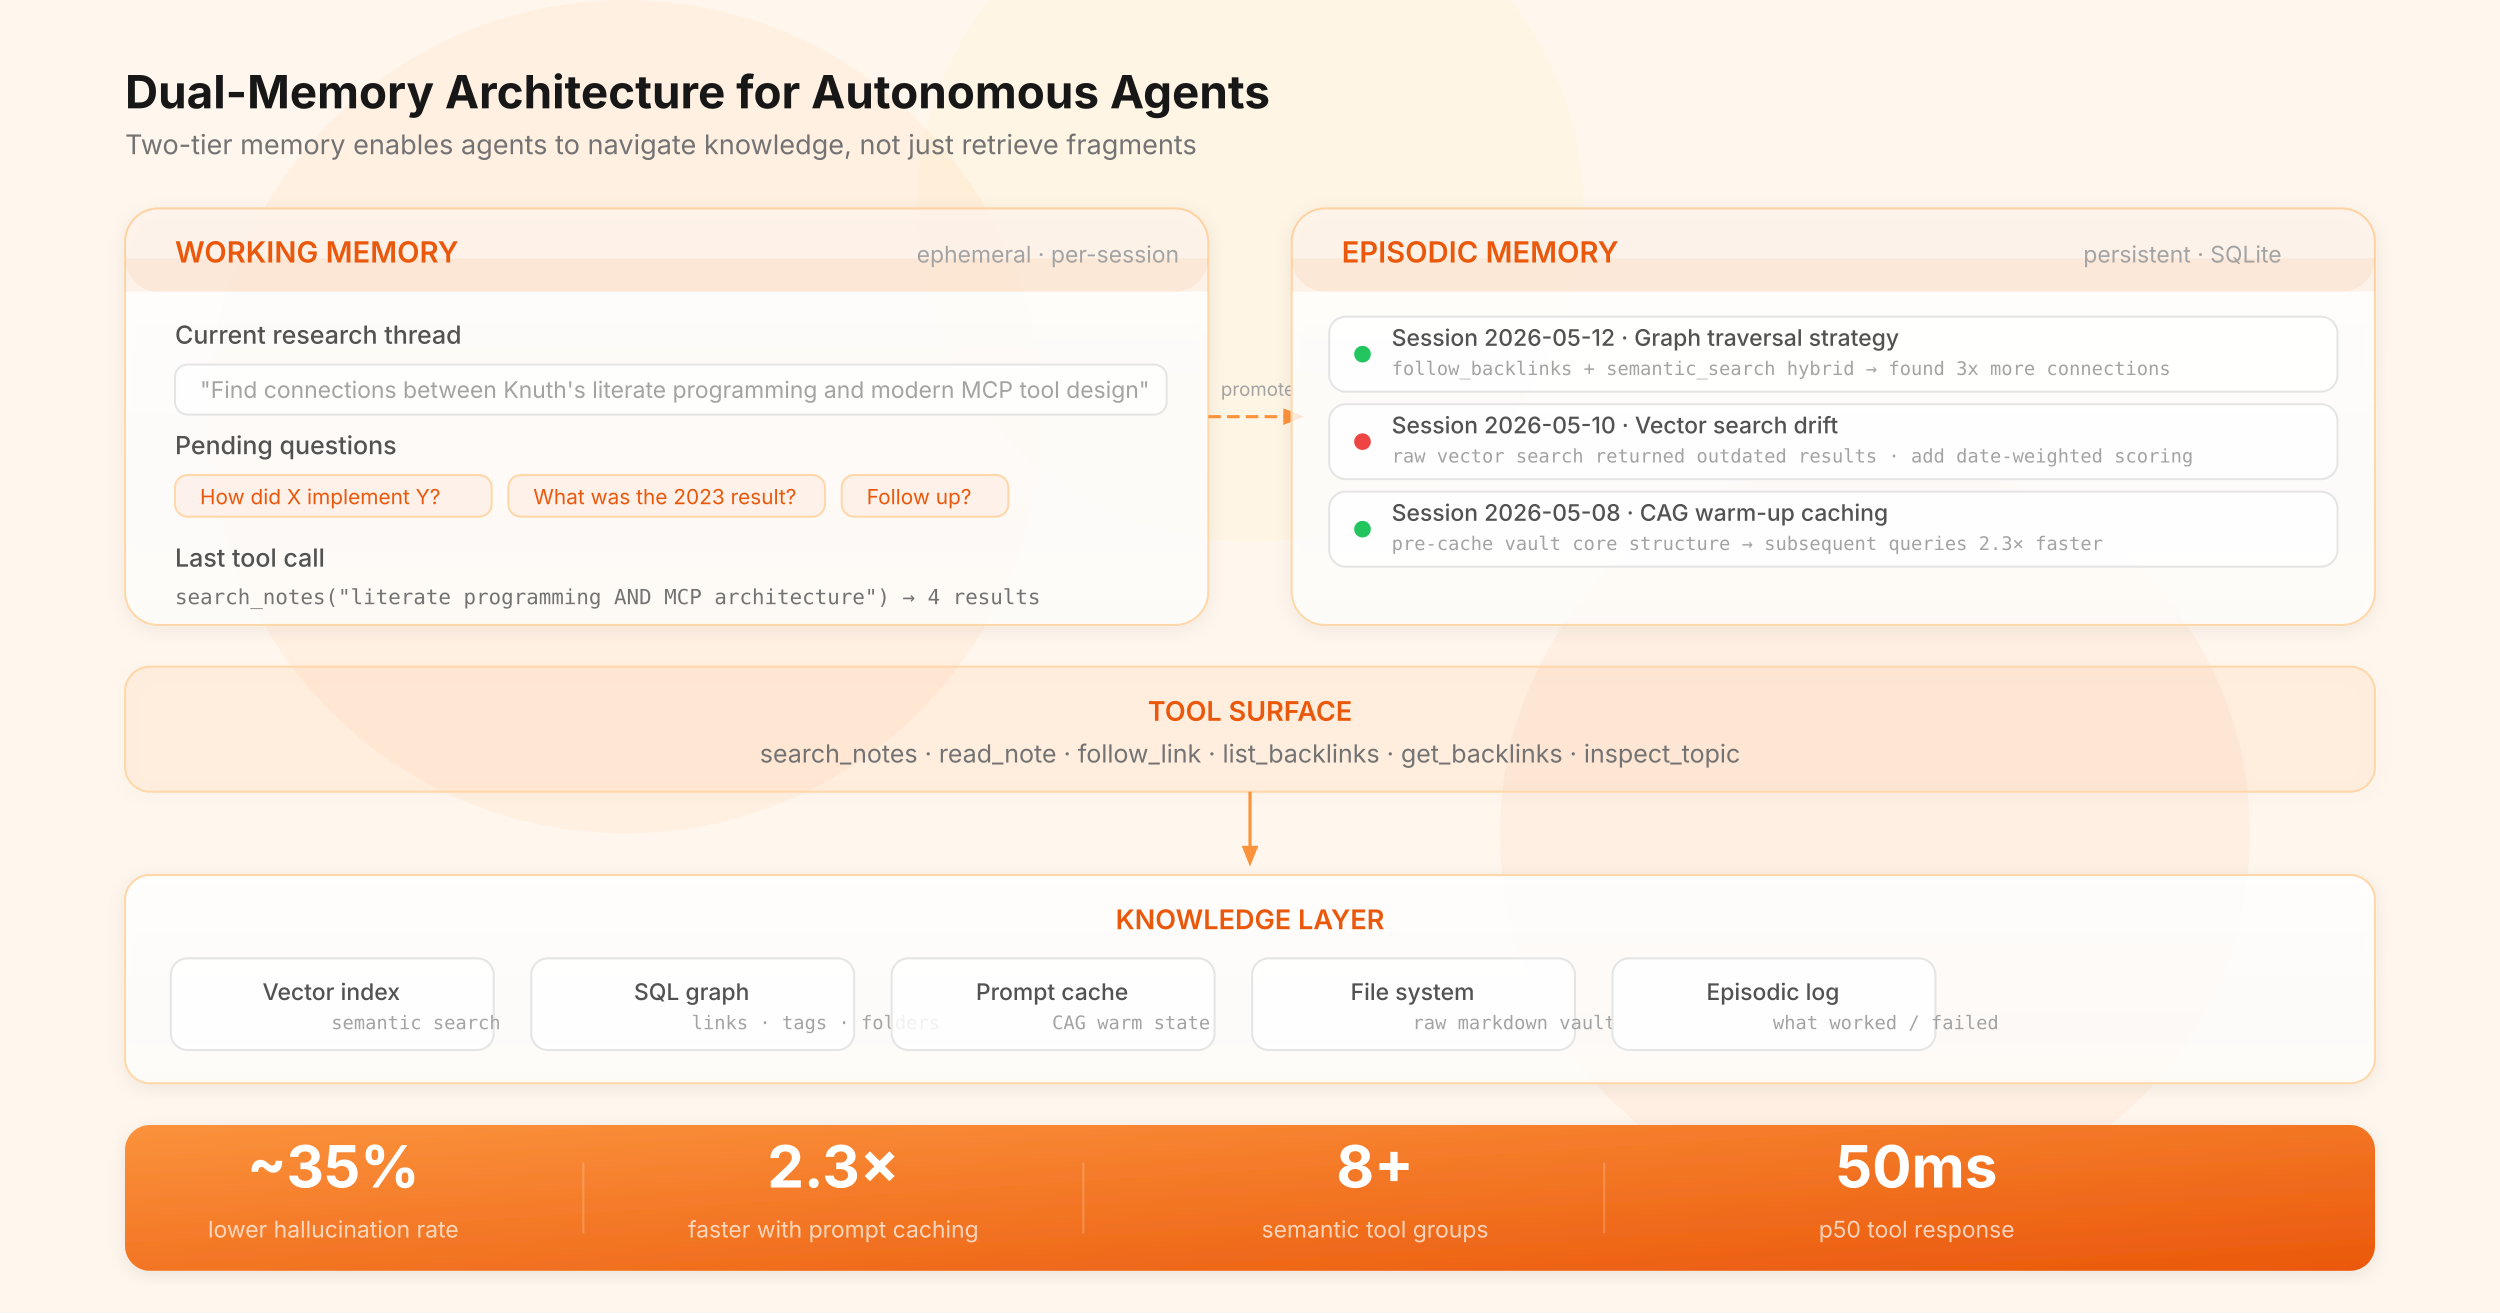
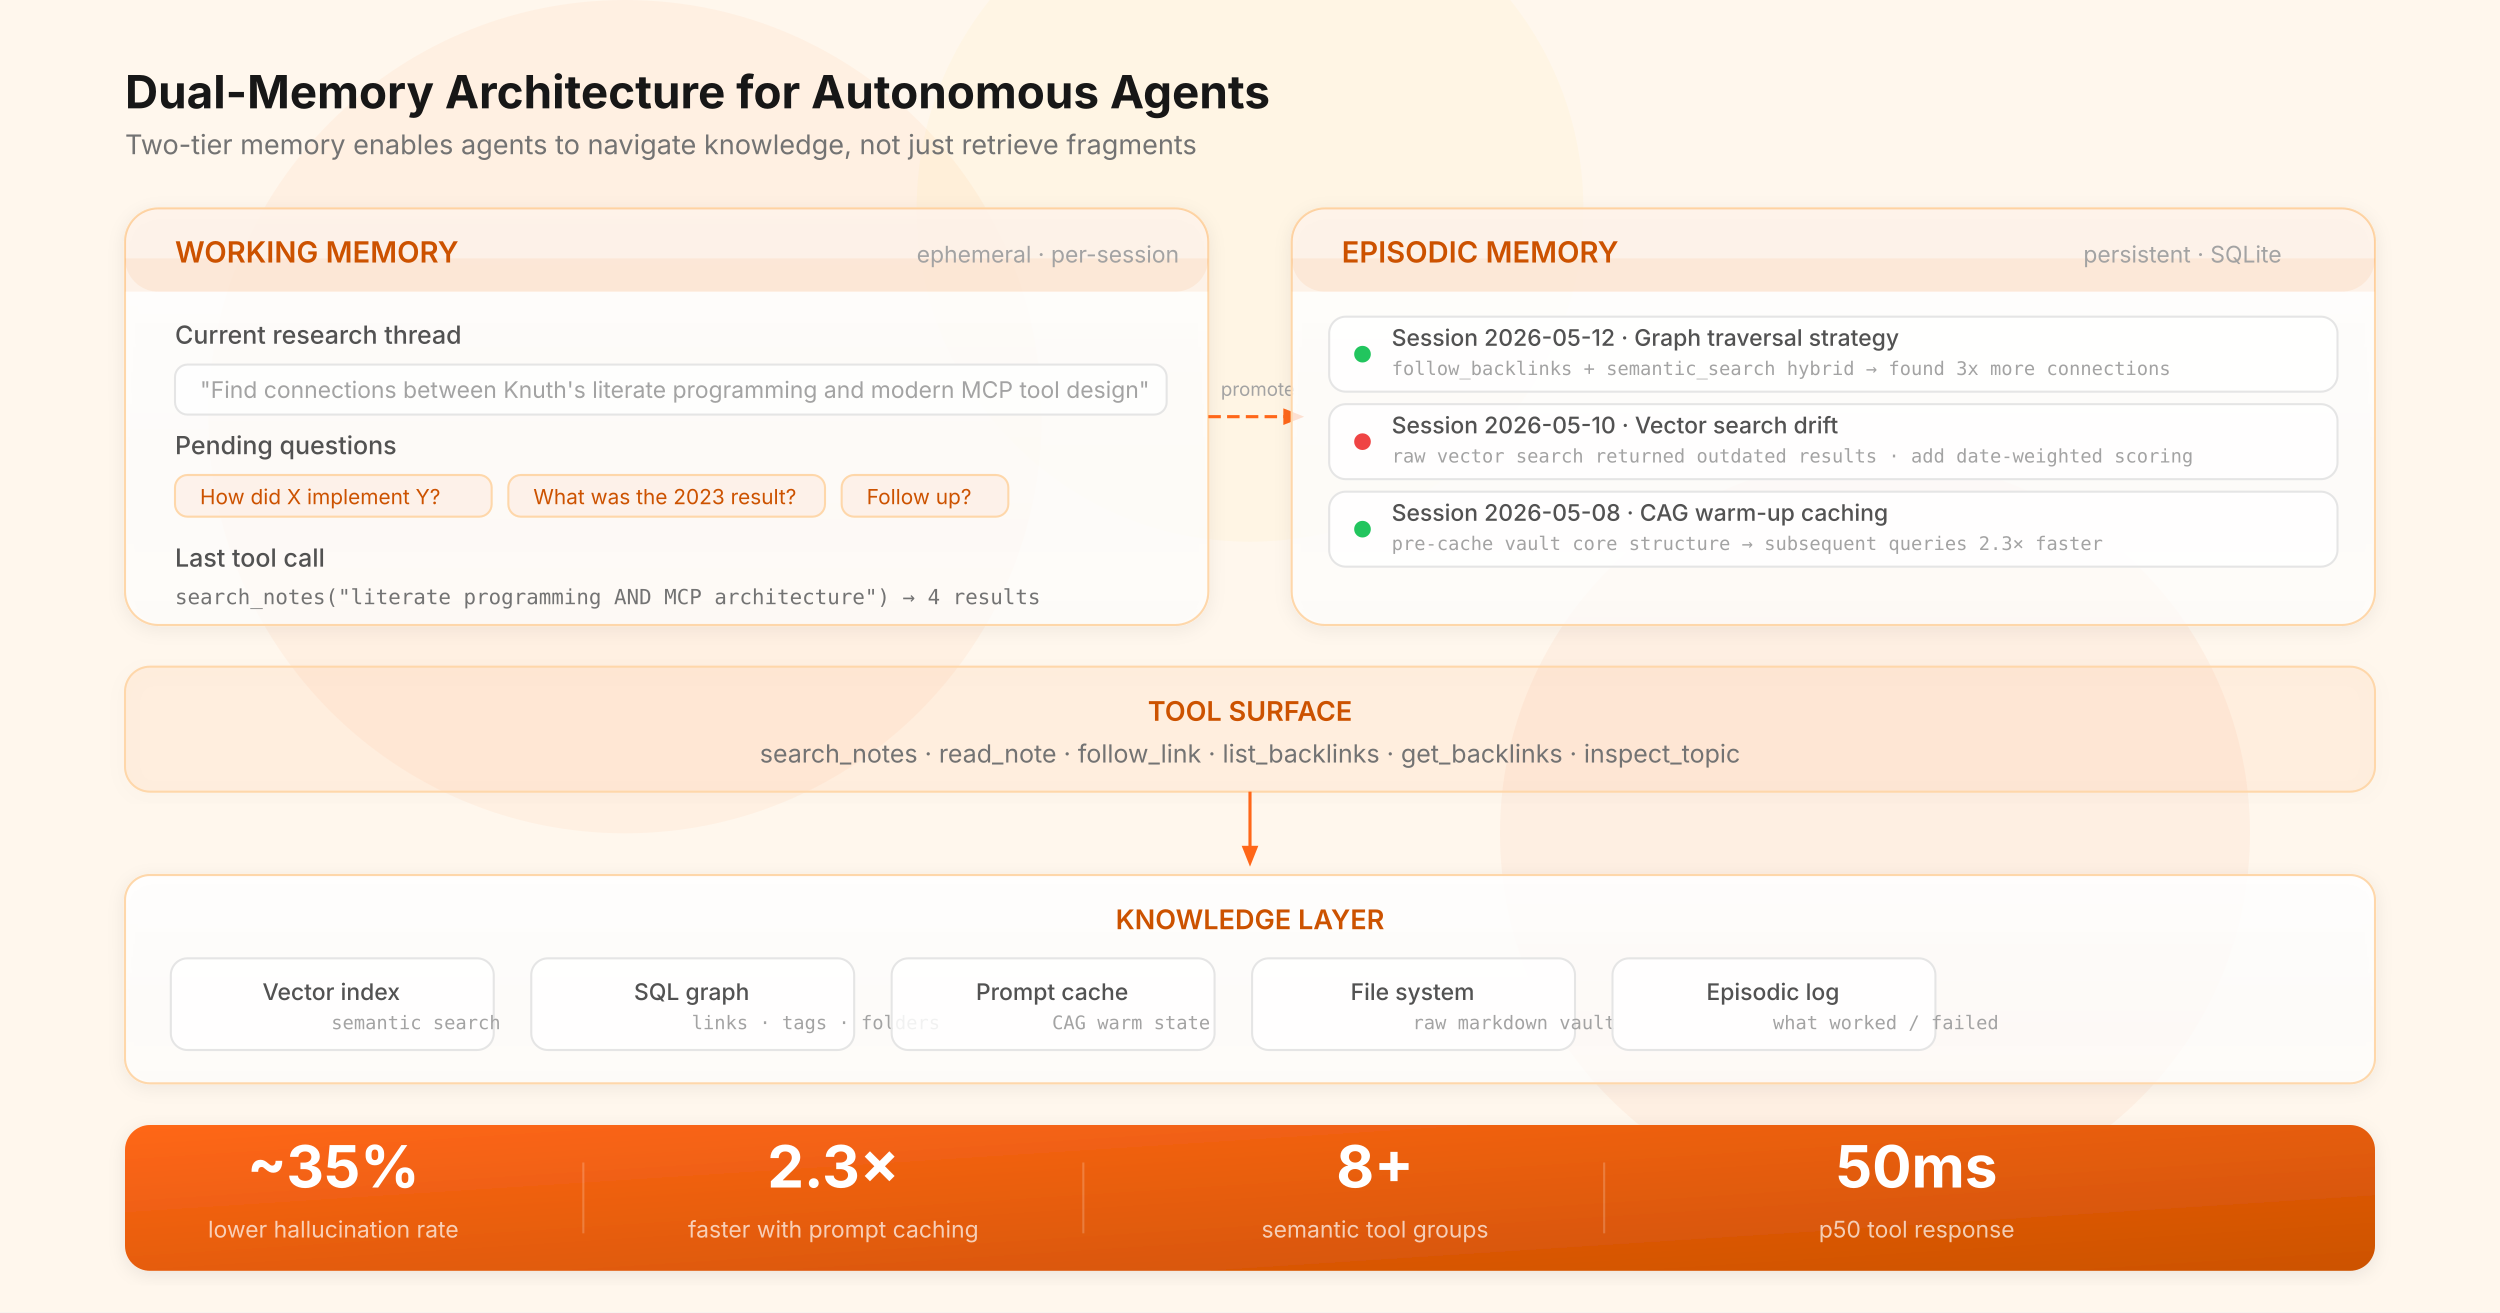
<svg xmlns="http://www.w3.org/2000/svg" viewBox="0 0 1200 630" fill="none">
  <defs>
    <linearGradient id="bg" x1="0" y1="0" x2="1200" y2="630">
      <stop offset="0%" stop-color="#fff7ed" />
      <stop offset="100%" stop-color="#ffedd5" />
    </linearGradient>
    <linearGradient id="orange-grad" x1="0" y1="0" x2="1" y2="1">
-       <stop offset="0%" stop-color="#fb923c" />
-       <stop offset="100%" stop-color="#ea580c" />
+       <stop offset="0%" stop-color="#ff6719" />
+       <stop offset="100%" stop-color="#cc5200" />
    </linearGradient>
    <linearGradient id="card-bg" x1="0" y1="0" x2="0" y2="1">
      <stop offset="0%" stop-color="rgba(255,255,255,0.9)" />
      <stop offset="100%" stop-color="rgba(255,255,255,0.7)" />
    </linearGradient>
    <filter id="shadow">
      <feDropShadow dx="0" dy="2" stdDeviation="4" flood-color="rgba(0,0,0,0.08)" />
    </filter>
  </defs>
  <rect width="1200" height="630" fill="url(#bg)" />
  <circle cx="300" cy="200" r="200" fill="rgba(251,146,60,0.06)" />
  <circle cx="900" cy="400" r="180" fill="rgba(234,88,12,0.05)" />
  <circle cx="600" cy="100" r="160" fill="rgba(250,204,21,0.04)" />
  <text x="60" y="52" font-family="system-ui,-apple-system,sans-serif" font-size="22" font-weight="700" fill="#171717">Dual-Memory Architecture for Autonomous Agents</text>
  <text x="60" y="74" font-family="system-ui,-apple-system,sans-serif" font-size="13" fill="#737373">Two-tier memory enables agents to navigate knowledge, not just retrieve fragments</text>
  <rect x="60" y="100" width="520" height="200" rx="16" fill="url(#card-bg)" stroke="#fed7aa" stroke-width="1" filter="url(#shadow)" />
  <rect x="60" y="100" width="520" height="40" rx="16" fill="rgba(249,115,22,0.08)" />
  <rect x="60" y="124" width="520" height="16" fill="rgba(249,115,22,0.08)" />
-   <text x="84" y="126" font-family="system-ui,-apple-system,sans-serif" font-size="14" font-weight="600" fill="#ea580c">WORKING MEMORY</text>
+   <text x="84" y="126" font-family="system-ui,-apple-system,sans-serif" font-size="14" font-weight="600" fill="#cc5200">WORKING MEMORY</text>
  <text x="440" y="126" font-family="system-ui,-apple-system,sans-serif" font-size="11" fill="#a3a3a3">ephemeral · per-session</text>
  <text x="84" y="165" font-family="system-ui,-apple-system,sans-serif" font-size="12" font-weight="500" fill="#525252">Current research thread</text>
  <rect x="84" y="175" width="476" height="24" rx="6" fill="rgba(255,255,255,0.7)" stroke="#e5e5e5" stroke-width="1" />
  <text x="96" y="191" font-family="system-ui,-apple-system,sans-serif" font-size="11" fill="#a3a3a3">"Find connections between Knuth's literate programming and modern MCP tool design"</text>
  <text x="84" y="218" font-family="system-ui,-apple-system,sans-serif" font-size="12" font-weight="500" fill="#525252">Pending questions</text>
  <rect x="84" y="228" width="152" height="20" rx="6" fill="rgba(249,115,22,0.06)" stroke="#fed7aa" stroke-width="1" />
-   <text x="96" y="242" font-family="system-ui,-apple-system,sans-serif" font-size="10" fill="#ea580c">How did X implement Y?</text>
+   <text x="96" y="242" font-family="system-ui,-apple-system,sans-serif" font-size="10" fill="#cc5200">How did X implement Y?</text>
  <rect x="244" y="228" width="152" height="20" rx="6" fill="rgba(249,115,22,0.06)" stroke="#fed7aa" stroke-width="1" />
-   <text x="256" y="242" font-family="system-ui,-apple-system,sans-serif" font-size="10" fill="#ea580c">What was the 2023 result?</text>
+   <text x="256" y="242" font-family="system-ui,-apple-system,sans-serif" font-size="10" fill="#cc5200">What was the 2023 result?</text>
  <rect x="404" y="228" width="80" height="20" rx="6" fill="rgba(249,115,22,0.06)" stroke="#fed7aa" stroke-width="1" />
-   <text x="416" y="242" font-family="system-ui,-apple-system,sans-serif" font-size="10" fill="#ea580c">Follow up?</text>
+   <text x="416" y="242" font-family="system-ui,-apple-system,sans-serif" font-size="10" fill="#cc5200">Follow up?</text>
  <text x="84" y="272" font-family="system-ui,-apple-system,sans-serif" font-size="12" font-weight="500" fill="#525252">Last tool call</text>
  <text x="84" y="290" font-family="system-ui,monospace" font-size="10" fill="#737373">search_notes("literate programming AND MCP architecture") → 4 results</text>
-   <line x1="580" y1="200" x2="620" y2="200" stroke="#fb923c" stroke-width="1.5" stroke-dasharray="6,3" />
-   <polygon points="616,196 626,200 616,204" fill="#fb923c" />
+   <line x1="580" y1="200" x2="620" y2="200" stroke="#ff6719" stroke-width="1.5" stroke-dasharray="6,3" />
+   <polygon points="616,196 626,200 616,204" fill="#ff6719" />
  <text x="586" y="190" font-family="system-ui,-apple-system,sans-serif" font-size="9" fill="#a3a3a3">promote</text>
  <rect x="620" y="100" width="520" height="200" rx="16" fill="url(#card-bg)" stroke="#fed7aa" stroke-width="1" filter="url(#shadow)" />
  <rect x="620" y="100" width="520" height="40" rx="16" fill="rgba(249,115,22,0.08)" />
  <rect x="620" y="124" width="520" height="16" fill="rgba(249,115,22,0.08)" />
-   <text x="644" y="126" font-family="system-ui,-apple-system,sans-serif" font-size="14" font-weight="600" fill="#ea580c">EPISODIC MEMORY</text>
+   <text x="644" y="126" font-family="system-ui,-apple-system,sans-serif" font-size="14" font-weight="600" fill="#cc5200">EPISODIC MEMORY</text>
  <text x="1000" y="126" font-family="system-ui,-apple-system,sans-serif" font-size="11" fill="#a3a3a3">persistent · SQLite</text>
  <rect x="638" y="152" width="484" height="36" rx="8" fill="rgba(255,255,255,0.85)" stroke="#e5e5e5" stroke-width="1" />
  <circle cx="654" cy="170" r="4" fill="#22c55e" />
  <text x="668" y="166" font-family="system-ui,-apple-system,sans-serif" font-size="11" font-weight="500" fill="#525252">Session 2026-05-12 · Graph traversal strategy</text>
  <text x="668" y="180" font-family="system-ui,monospace" font-size="9" fill="#a3a3a3">follow_backlinks + semantic_search hybrid → found 3x more connections</text>
  <rect x="638" y="194" width="484" height="36" rx="8" fill="rgba(255,255,255,0.85)" stroke="#e5e5e5" stroke-width="1" />
  <circle cx="654" cy="212" r="4" fill="#ef4444" />
  <text x="668" y="208" font-family="system-ui,-apple-system,sans-serif" font-size="11" font-weight="500" fill="#525252">Session 2026-05-10 · Vector search drift</text>
  <text x="668" y="222" font-family="system-ui,monospace" font-size="9" fill="#a3a3a3">raw vector search returned outdated results · add date-weighted scoring</text>
  <rect x="638" y="236" width="484" height="36" rx="8" fill="rgba(255,255,255,0.85)" stroke="#e5e5e5" stroke-width="1" />
  <circle cx="654" cy="254" r="4" fill="#22c55e" />
  <text x="668" y="250" font-family="system-ui,-apple-system,sans-serif" font-size="11" font-weight="500" fill="#525252">Session 2026-05-08 · CAG warm-up caching</text>
  <text x="668" y="264" font-family="system-ui,monospace" font-size="9" fill="#a3a3a3">pre-cache vault core structure → subsequent queries 2.3× faster</text>
  <rect x="60" y="320" width="1080" height="60" rx="12" fill="rgba(249,115,22,0.06)" stroke="#fed7aa" stroke-width="1" filter="url(#shadow)" />
-   <text x="600" y="346" font-family="system-ui,-apple-system,sans-serif" font-size="13" font-weight="600" fill="#ea580c" text-anchor="middle">TOOL SURFACE</text>
+   <text x="600" y="346" font-family="system-ui,-apple-system,sans-serif" font-size="13" font-weight="600" fill="#cc5200" text-anchor="middle">TOOL SURFACE</text>
  <text x="600" y="366" font-family="system-ui,-apple-system,sans-serif" font-size="12" fill="#737373" text-anchor="middle">search_notes · read_note · follow_link · list_backlinks · get_backlinks · inspect_topic</text>
-   <line x1="600" y1="380" x2="600" y2="410" stroke="#fb923c" stroke-width="1.5" />
-   <polygon points="596,406 600,416 604,406" fill="#fb923c" />
+   <line x1="600" y1="380" x2="600" y2="410" stroke="#ff6719" stroke-width="1.5" />
+   <polygon points="596,406 600,416 604,406" fill="#ff6719" />
  <rect x="60" y="420" width="1080" height="100" rx="12" fill="url(#card-bg)" stroke="#fed7aa" stroke-width="1" filter="url(#shadow)" />
-   <text x="600" y="446" font-family="system-ui,-apple-system,sans-serif" font-size="13" font-weight="600" fill="#ea580c" text-anchor="middle">KNOWLEDGE LAYER</text>
+   <text x="600" y="446" font-family="system-ui,-apple-system,sans-serif" font-size="13" font-weight="600" fill="#cc5200" text-anchor="middle">KNOWLEDGE LAYER</text>
  <rect x="82" y="460" width="155" height="44" rx="8" fill="rgba(255,255,255,0.85)" stroke="#e5e5e5" stroke-width="1" />
  <text x="159" y="480" font-family="system-ui,-apple-system,sans-serif" font-size="11" font-weight="500" fill="#525252" text-anchor="middle">Vector index</text>
  <text x="159" y="494" font-family="system-ui,monospace" font-size="9" fill="#a3a3a3">semantic search</text>
  <rect x="255" y="460" width="155" height="44" rx="8" fill="rgba(255,255,255,0.85)" stroke="#e5e5e5" stroke-width="1" />
  <text x="332" y="480" font-family="system-ui,-apple-system,sans-serif" font-size="11" font-weight="500" fill="#525252" text-anchor="middle">SQL graph</text>
  <text x="332" y="494" font-family="system-ui,monospace" font-size="9" fill="#a3a3a3">links · tags · folders</text>
  <rect x="428" y="460" width="155" height="44" rx="8" fill="rgba(255,255,255,0.85)" stroke="#e5e5e5" stroke-width="1" />
  <text x="505" y="480" font-family="system-ui,-apple-system,sans-serif" font-size="11" font-weight="500" fill="#525252" text-anchor="middle">Prompt cache</text>
  <text x="505" y="494" font-family="system-ui,monospace" font-size="9" fill="#a3a3a3">CAG warm state</text>
  <rect x="601" y="460" width="155" height="44" rx="8" fill="rgba(255,255,255,0.85)" stroke="#e5e5e5" stroke-width="1" />
  <text x="678" y="480" font-family="system-ui,-apple-system,sans-serif" font-size="11" font-weight="500" fill="#525252" text-anchor="middle">File system</text>
  <text x="678" y="494" font-family="system-ui,monospace" font-size="9" fill="#a3a3a3">raw markdown vault</text>
  <rect x="774" y="460" width="155" height="44" rx="8" fill="rgba(255,255,255,0.85)" stroke="#e5e5e5" stroke-width="1" />
  <text x="851" y="480" font-family="system-ui,-apple-system,sans-serif" font-size="11" font-weight="500" fill="#525252" text-anchor="middle">Episodic log</text>
  <text x="851" y="494" font-family="system-ui,monospace" font-size="9" fill="#a3a3a3">what worked / failed</text>
  <rect x="60" y="540" width="1080" height="70" rx="12" fill="url(#orange-grad)" filter="url(#shadow)" />
  <text x="160" y="570" font-family="system-ui,-apple-system,sans-serif" font-size="28" font-weight="700" fill="#ffffff" text-anchor="middle">~35%</text>
  <text x="160" y="594" font-family="system-ui,-apple-system,sans-serif" font-size="11" fill="rgba(255,255,255,0.7)" text-anchor="middle">lower hallucination rate</text>
  <line x1="280" y1="558" x2="280" y2="592" stroke="rgba(255,255,255,0.2)" stroke-width="1" />
  <text x="400" y="570" font-family="system-ui,-apple-system,sans-serif" font-size="28" font-weight="700" fill="#ffffff" text-anchor="middle">2.3×</text>
  <text x="400" y="594" font-family="system-ui,-apple-system,sans-serif" font-size="11" fill="rgba(255,255,255,0.7)" text-anchor="middle">faster with prompt caching</text>
  <line x1="520" y1="558" x2="520" y2="592" stroke="rgba(255,255,255,0.2)" stroke-width="1" />
  <text x="660" y="570" font-family="system-ui,-apple-system,sans-serif" font-size="28" font-weight="700" fill="#ffffff" text-anchor="middle">8+</text>
  <text x="660" y="594" font-family="system-ui,-apple-system,sans-serif" font-size="11" fill="rgba(255,255,255,0.7)" text-anchor="middle">semantic tool groups</text>
  <line x1="770" y1="558" x2="770" y2="592" stroke="rgba(255,255,255,0.2)" stroke-width="1" />
  <text x="920" y="570" font-family="system-ui,-apple-system,sans-serif" font-size="28" font-weight="700" fill="#ffffff" text-anchor="middle">50ms</text>
  <text x="920" y="594" font-family="system-ui,-apple-system,sans-serif" font-size="11" fill="rgba(255,255,255,0.7)" text-anchor="middle">p50 tool response</text>
</svg>
